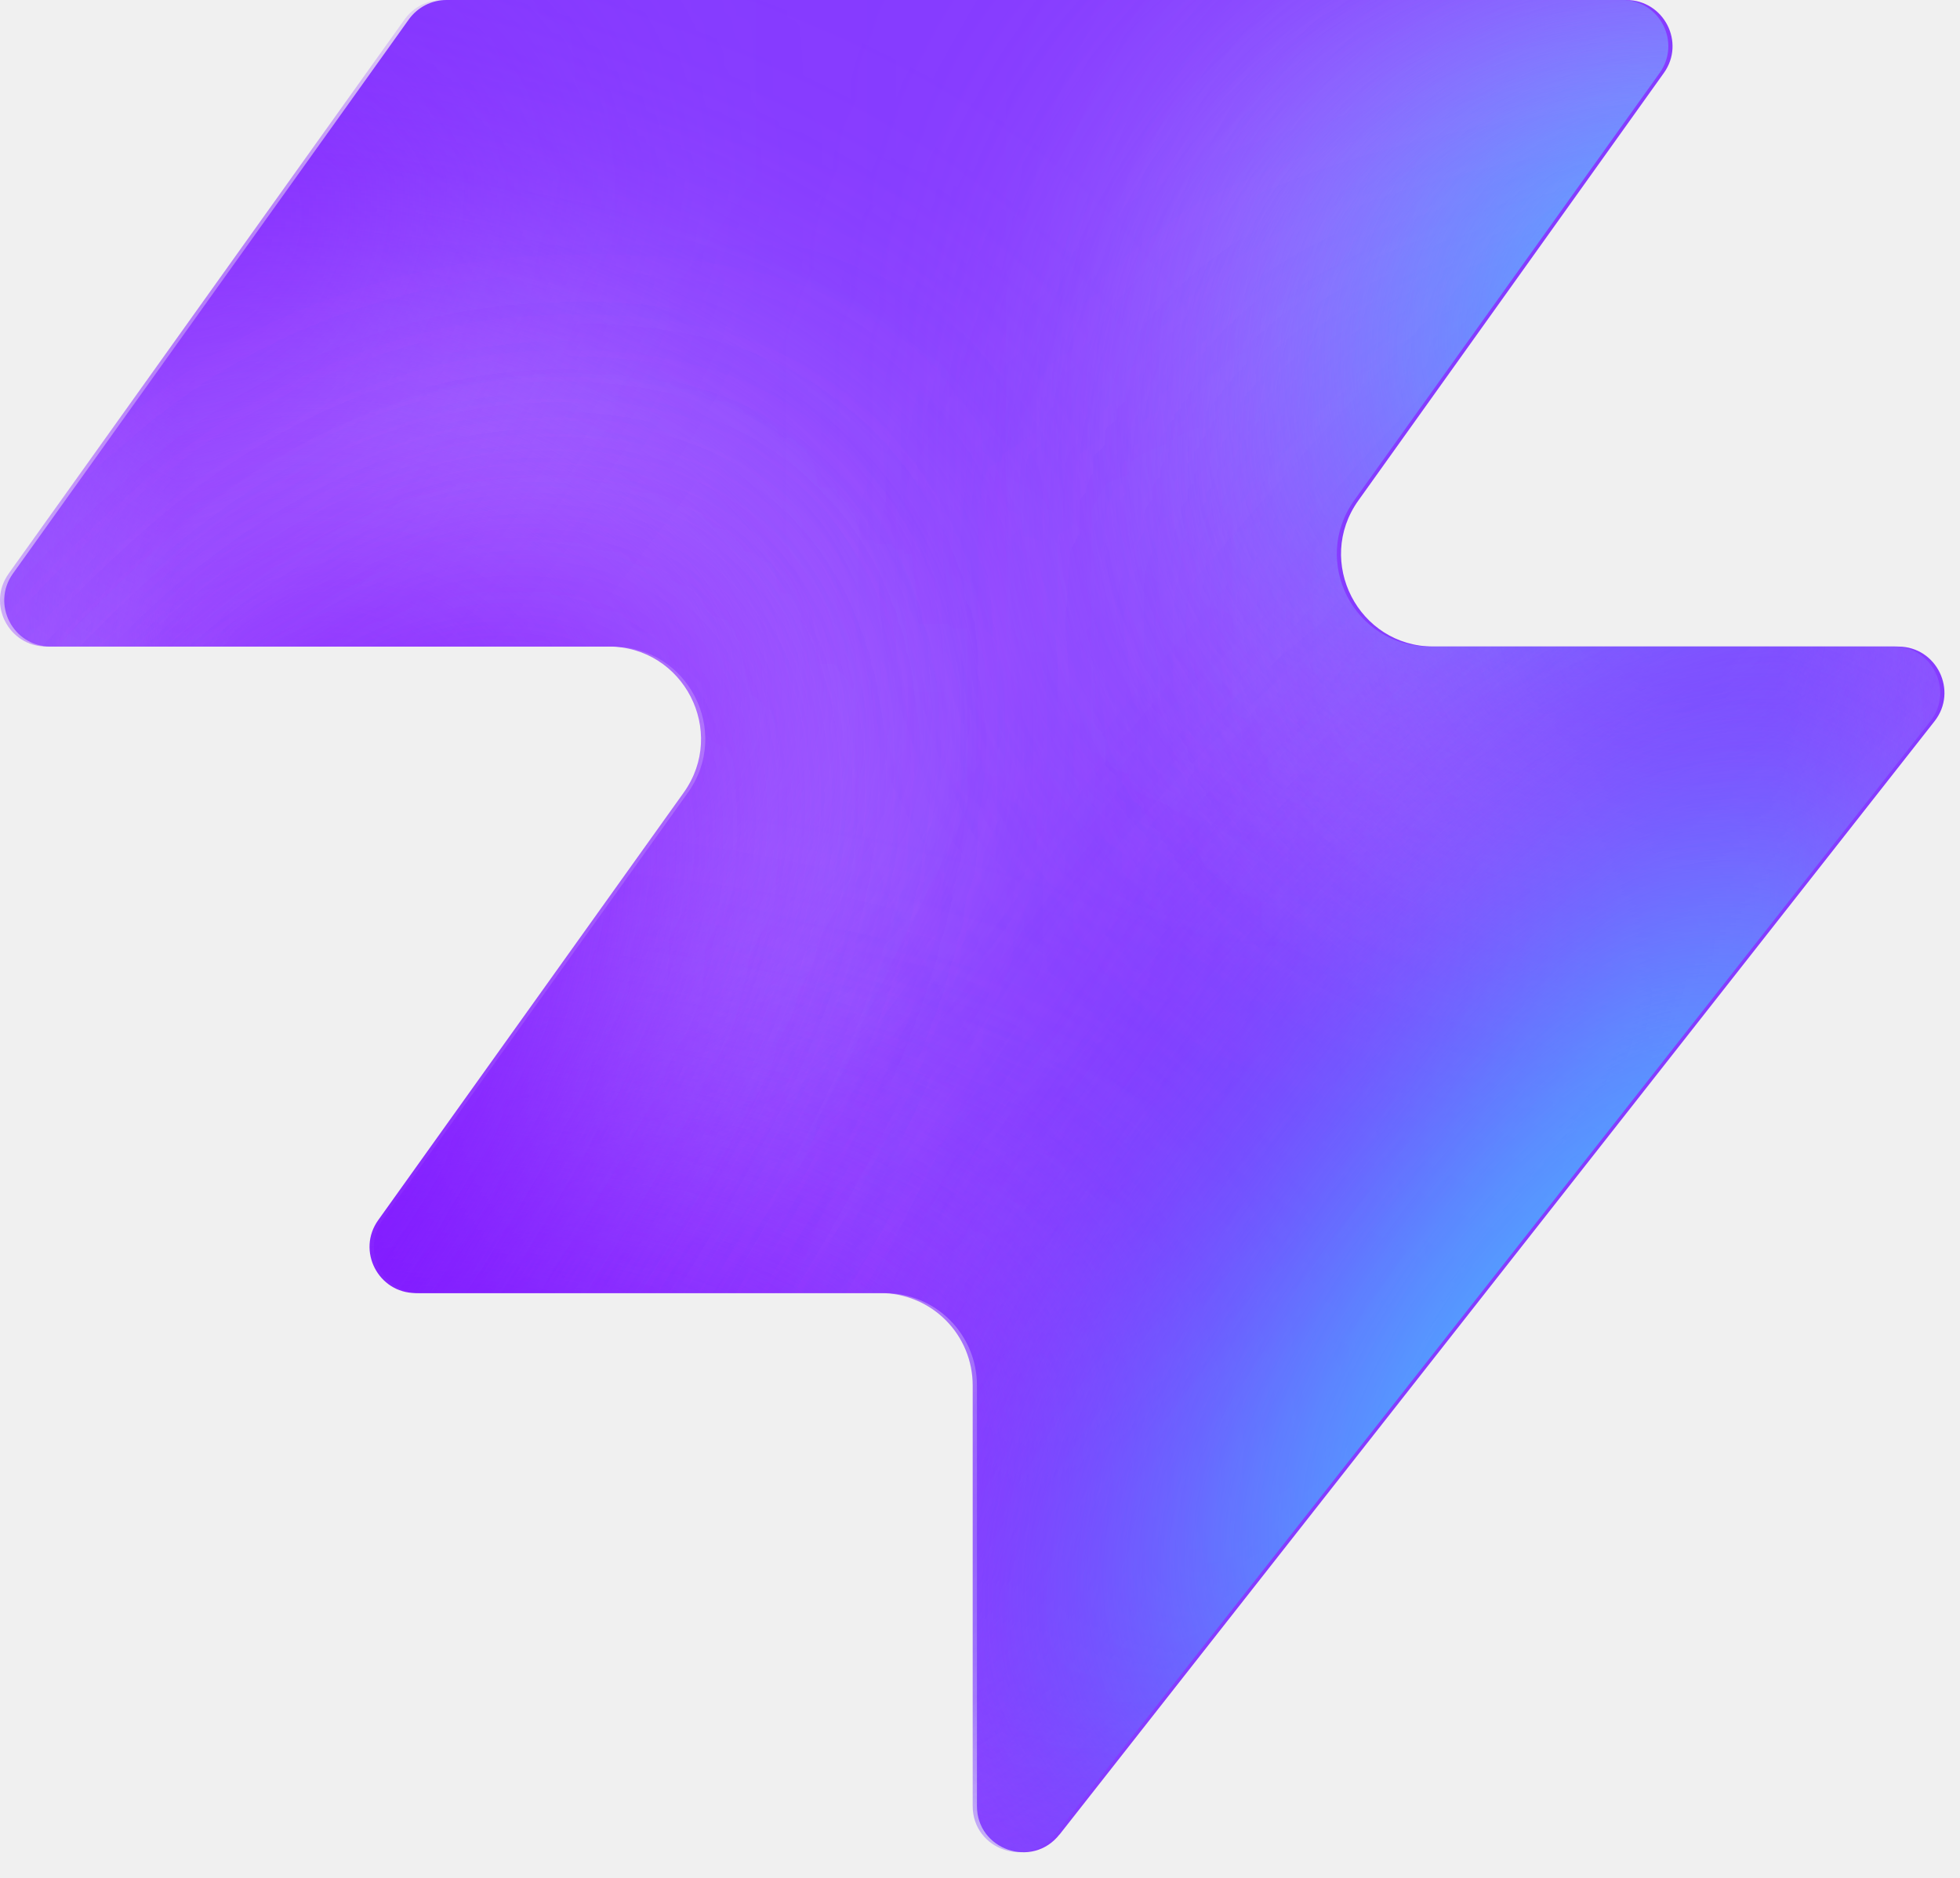
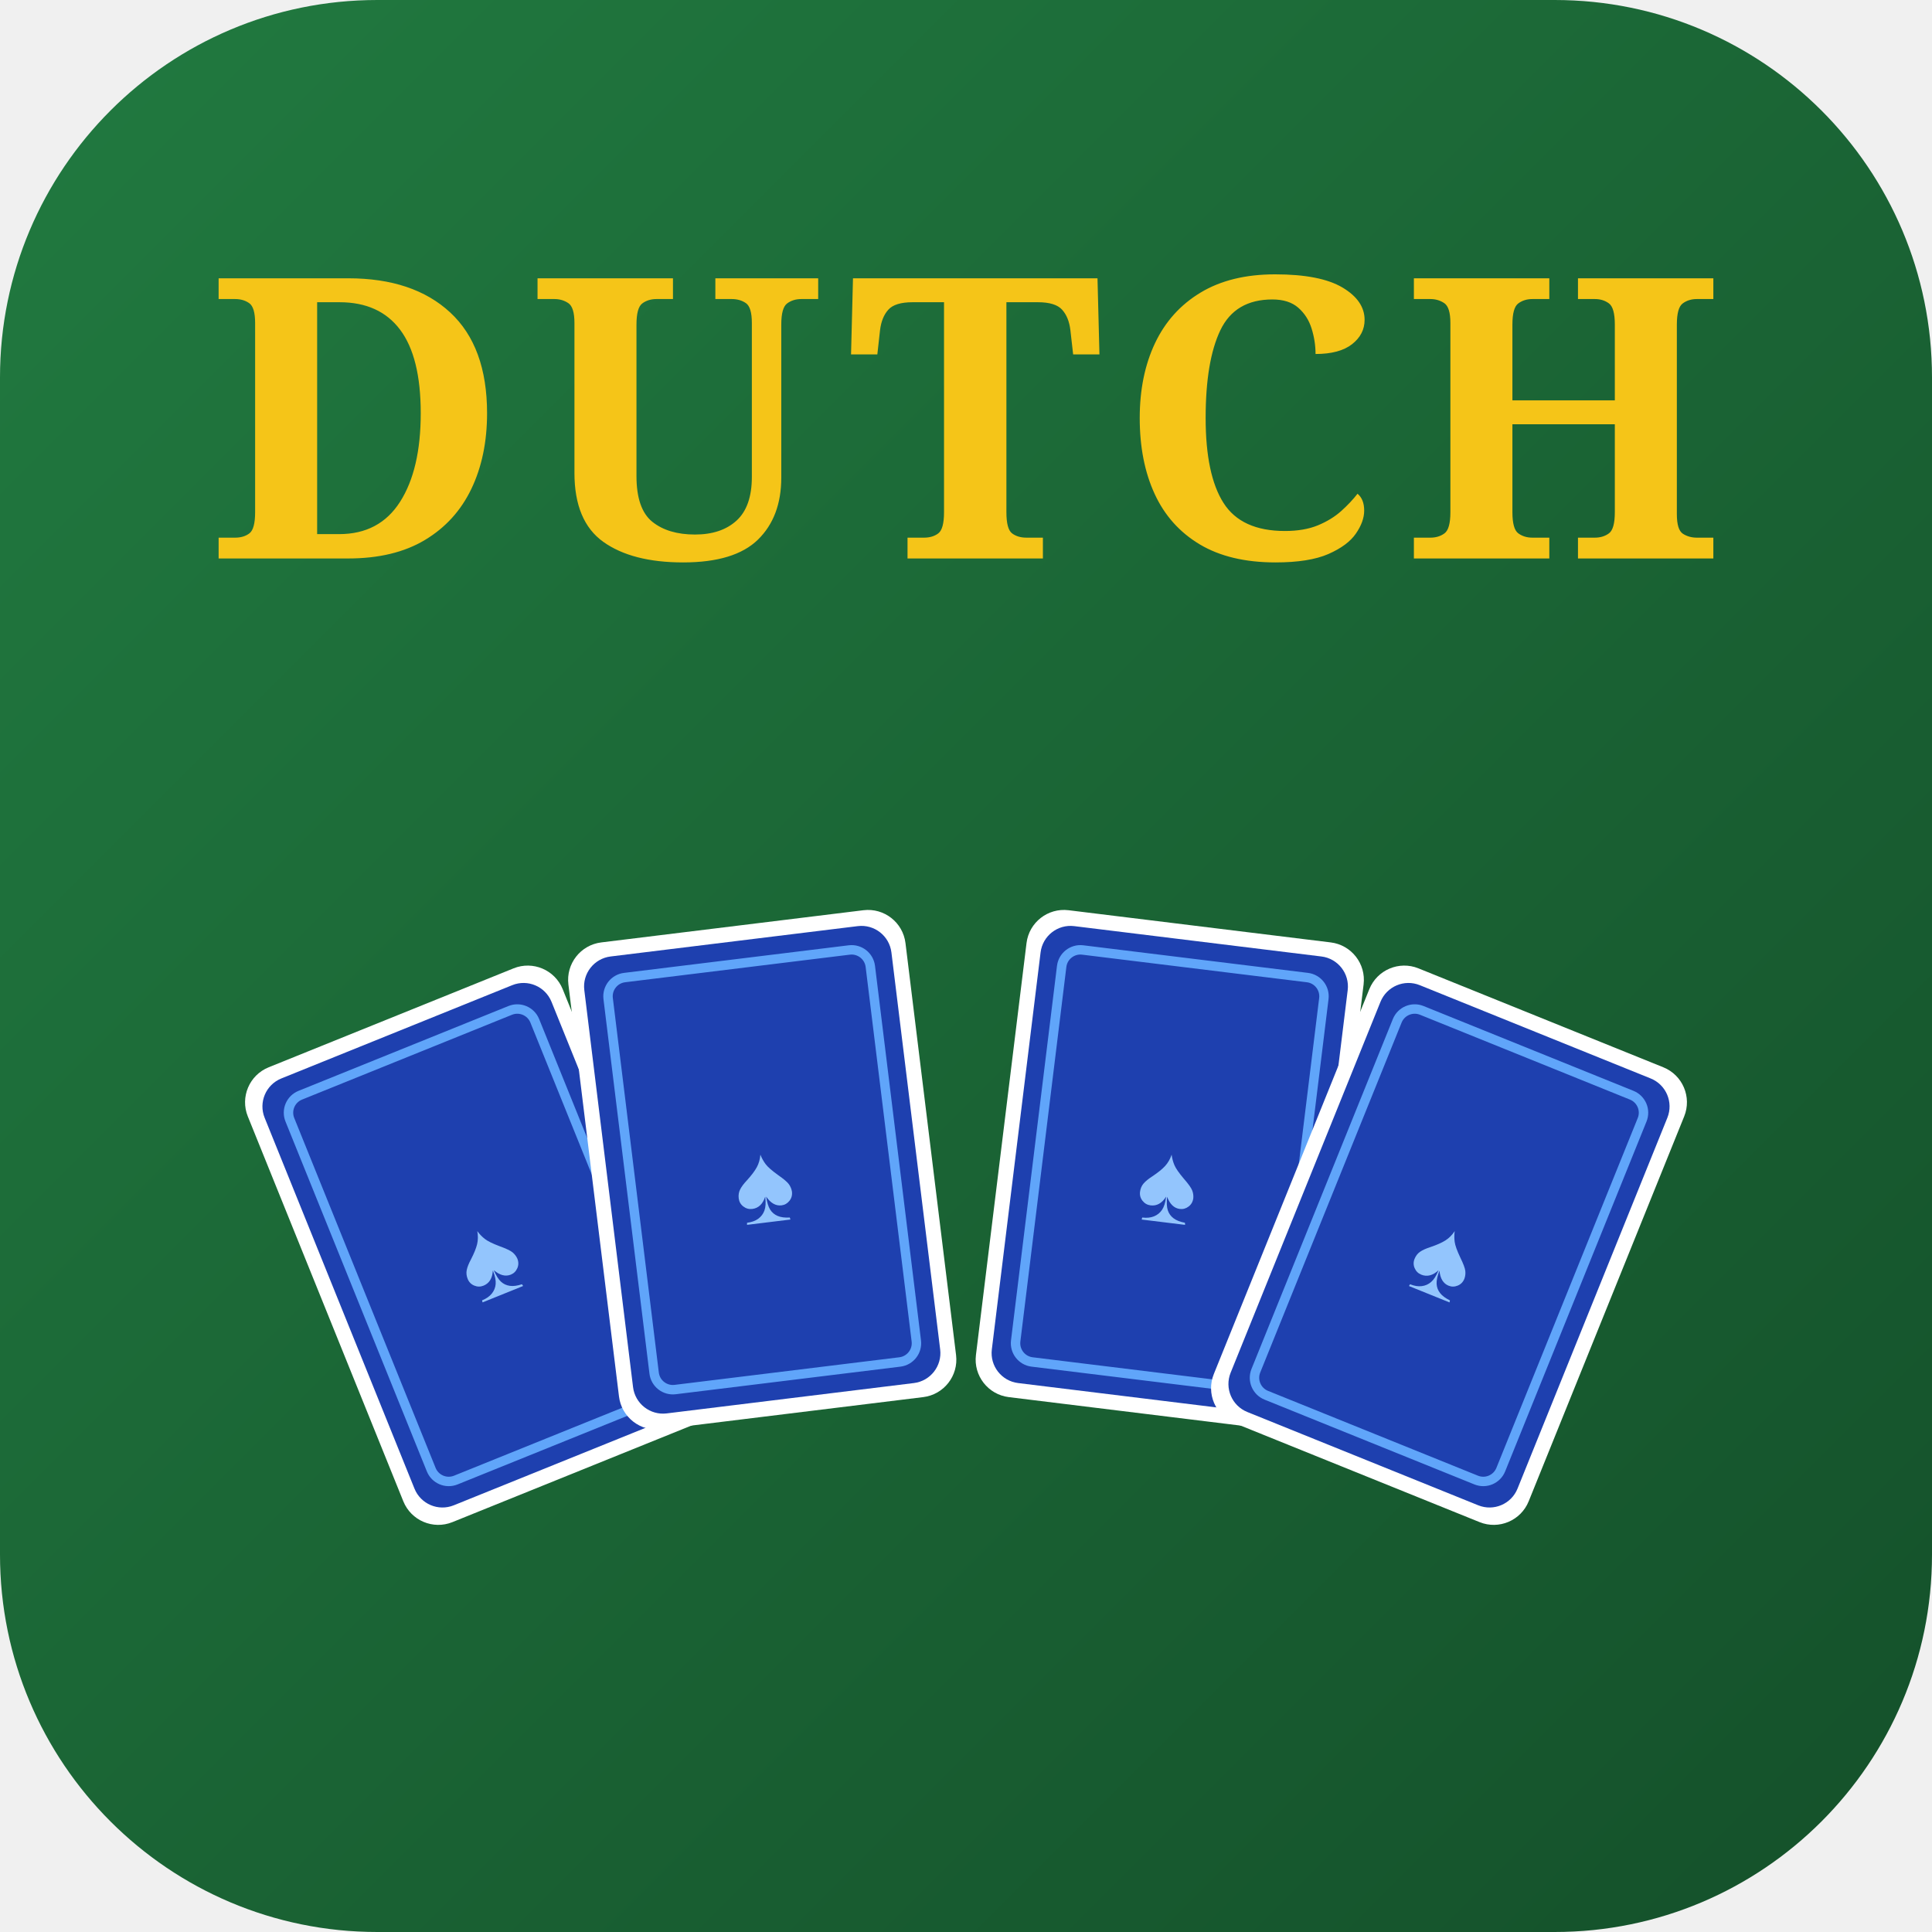
- <svg xmlns="http://www.w3.org/2000/svg" width="48" height="46" fill="none" viewBox="0 0 48 46">
-   <path fill="#863bff" d="M25.946 44.938c-.664.845-2.021.375-2.021-.698V33.937a2.26 2.26 0 0 0-2.262-2.262H10.287c-.92 0-1.456-1.04-.92-1.788l7.48-10.471c1.07-1.497 0-3.578-1.842-3.578H1.237c-.92 0-1.456-1.04-.92-1.788L10.013.474c.214-.297.556-.474.92-.474h28.894c.92 0 1.456 1.04.92 1.788l-7.48 10.471c-1.07 1.498 0 3.579 1.842 3.579h11.377c.943 0 1.473 1.088.89 1.83L25.947 44.94z" style="fill:#863bff;fill:color(display-p3 .525 .23 1);fill-opacity:1" />
-   <mask id="a" width="48" height="46" x="0" y="0" maskUnits="userSpaceOnUse" style="mask-type:alpha">
-     <path fill="#000" d="M25.842 44.938c-.664.844-2.021.375-2.021-.698V33.937a2.26 2.26 0 0 0-2.262-2.262H10.183c-.92 0-1.456-1.04-.92-1.788l7.48-10.471c1.07-1.498 0-3.579-1.842-3.579H1.133c-.92 0-1.456-1.04-.92-1.787L9.91.473c.214-.297.556-.474.92-.474h28.894c.92 0 1.456 1.04.92 1.788l-7.48 10.471c-1.07 1.498 0 3.578 1.842 3.578h11.377c.943 0 1.473 1.088.89 1.832L25.843 44.94z" style="fill:#000;fill-opacity:1" />
-   </mask>
-   <g mask="url(#a)">
-     <g filter="url(#b)">
-       <ellipse cx="5.508" cy="14.704" fill="#ede6ff" rx="5.508" ry="14.704" style="fill:#ede6ff;fill:color(display-p3 .927 .903 1);fill-opacity:1" transform="matrix(.00324 1 1 -.00324 -4.47 31.516)" />
-     </g>
-     <g filter="url(#c)">
-       <ellipse cx="10.399" cy="29.851" fill="#ede6ff" rx="10.399" ry="29.851" style="fill:#ede6ff;fill:color(display-p3 .927 .903 1);fill-opacity:1" transform="matrix(.00324 1 1 -.00324 -39.328 7.883)" />
-     </g>
-     <g filter="url(#d)">
-       <ellipse cx="5.508" cy="30.487" fill="#7e14ff" rx="5.508" ry="30.487" style="fill:#7e14ff;fill:color(display-p3 .492 .077 1);fill-opacity:1" transform="rotate(89.814 -25.913 -14.639)scale(1 -1)" />
-     </g>
-     <g filter="url(#e)">
-       <ellipse cx="5.508" cy="30.599" fill="#7e14ff" rx="5.508" ry="30.599" style="fill:#7e14ff;fill:color(display-p3 .492 .077 1);fill-opacity:1" transform="rotate(89.814 -32.644 -3.334)scale(1 -1)" />
-     </g>
-     <g filter="url(#f)">
-       <ellipse cx="5.508" cy="30.599" fill="#7e14ff" rx="5.508" ry="30.599" style="fill:#7e14ff;fill:color(display-p3 .492 .077 1);fill-opacity:1" transform="matrix(.00324 1 1 -.00324 -34.34 30.47)" />
-     </g>
-     <g filter="url(#g)">
-       <ellipse cx="14.072" cy="22.078" fill="#ede6ff" rx="14.072" ry="22.078" style="fill:#ede6ff;fill:color(display-p3 .927 .903 1);fill-opacity:1" transform="rotate(93.35 24.506 48.493)scale(-1 1)" />
-     </g>
-     <g filter="url(#h)">
-       <ellipse cx="3.47" cy="21.501" fill="#7e14ff" rx="3.47" ry="21.501" style="fill:#7e14ff;fill:color(display-p3 .492 .077 1);fill-opacity:1" transform="rotate(89.009 28.708 47.59)scale(-1 1)" />
-     </g>
-     <g filter="url(#i)">
-       <ellipse cx="3.47" cy="21.501" fill="#7e14ff" rx="3.47" ry="21.501" style="fill:#7e14ff;fill:color(display-p3 .492 .077 1);fill-opacity:1" transform="rotate(89.009 28.708 47.59)scale(-1 1)" />
-     </g>
-     <g filter="url(#j)">
-       <ellipse cx=".387" cy="8.972" fill="#7e14ff" rx="4.407" ry="29.108" style="fill:#7e14ff;fill:color(display-p3 .492 .077 1);fill-opacity:1" transform="rotate(39.51 .387 8.972)" />
-     </g>
-     <g filter="url(#k)">
-       <ellipse cx="47.523" cy="-6.092" fill="#7e14ff" rx="4.407" ry="29.108" style="fill:#7e14ff;fill:color(display-p3 .492 .077 1);fill-opacity:1" transform="rotate(37.892 47.523 -6.092)" />
-     </g>
-     <g filter="url(#l)">
-       <ellipse cx="41.412" cy="6.333" fill="#47bfff" rx="5.971" ry="9.665" style="fill:#47bfff;fill:color(display-p3 .28 .748 1);fill-opacity:1" transform="rotate(37.892 41.412 6.333)" />
-     </g>
-     <g filter="url(#m)">
-       <ellipse cx="-1.879" cy="38.332" fill="#7e14ff" rx="4.407" ry="29.108" style="fill:#7e14ff;fill:color(display-p3 .492 .077 1);fill-opacity:1" transform="rotate(37.892 -1.88 38.332)" />
-     </g>
-     <g filter="url(#n)">
-       <ellipse cx="-1.879" cy="38.332" fill="#7e14ff" rx="4.407" ry="29.108" style="fill:#7e14ff;fill:color(display-p3 .492 .077 1);fill-opacity:1" transform="rotate(37.892 -1.88 38.332)" />
-     </g>
-     <g filter="url(#o)">
-       <ellipse cx="35.651" cy="29.907" fill="#7e14ff" rx="4.407" ry="29.108" style="fill:#7e14ff;fill:color(display-p3 .492 .077 1);fill-opacity:1" transform="rotate(37.892 35.651 29.907)" />
-     </g>
-     <g filter="url(#p)">
-       <ellipse cx="38.418" cy="32.4" fill="#47bfff" rx="5.971" ry="15.297" style="fill:#47bfff;fill:color(display-p3 .28 .748 1);fill-opacity:1" transform="rotate(37.892 38.418 32.4)" />
-     </g>
+ <svg xmlns="http://www.w3.org/2000/svg" viewBox="0 0 512 512">
+   <defs>
+     <linearGradient id="bg" x1="0%" y1="0%" x2="100%" y2="100%">
+       <stop offset="0%" stop-color="#217a40" />
+       <stop offset="100%" stop-color="#14502a" />
+     </linearGradient>
+   </defs>
+   <rect width="512" height="512" rx="100" fill="url(#bg)" />
+   <text x="256" y="148" font-family="Georgia, serif" font-size="104" font-weight="bold" fill="#f5c518" text-anchor="middle" letter-spacing="6">DUTCH</text>
+   <g transform="rotate(-22, 128, 330)">
+     <rect x="83" y="265" width="90" height="130" rx="10" fill="white" />
+     <rect x="87" y="269" width="82" height="122" rx="8" fill="#1e40af" />
+     <rect x="93" y="275" width="70" height="110" rx="5" fill="none" stroke="#60a5fa" stroke-width="2.5" />
+     <text x="128" y="344" font-size="30" fill="#93c5fd" text-anchor="middle">♠</text>
  </g>
-   <defs>
-     <filter id="b" width="60.045" height="41.654" x="-19.77" y="16.149" color-interpolation-filters="sRGB" filterUnits="userSpaceOnUse">
-       <feFlood flood-opacity="0" result="BackgroundImageFix" />
-       <feBlend in="SourceGraphic" in2="BackgroundImageFix" result="shape" />
-       <feGaussianBlur result="effect1_foregroundBlur_2002_17158" stdDeviation="7.659" />
-     </filter>
-     <filter id="c" width="90.34" height="51.437" x="-54.613" y="-7.533" color-interpolation-filters="sRGB" filterUnits="userSpaceOnUse">
-       <feFlood flood-opacity="0" result="BackgroundImageFix" />
-       <feBlend in="SourceGraphic" in2="BackgroundImageFix" result="shape" />
-       <feGaussianBlur result="effect1_foregroundBlur_2002_17158" stdDeviation="7.659" />
-     </filter>
-     <filter id="d" width="79.355" height="29.4" x="-49.64" y="2.03" color-interpolation-filters="sRGB" filterUnits="userSpaceOnUse">
-       <feFlood flood-opacity="0" result="BackgroundImageFix" />
-       <feBlend in="SourceGraphic" in2="BackgroundImageFix" result="shape" />
-       <feGaussianBlur result="effect1_foregroundBlur_2002_17158" stdDeviation="4.596" />
-     </filter>
-     <filter id="e" width="79.579" height="29.4" x="-45.045" y="20.029" color-interpolation-filters="sRGB" filterUnits="userSpaceOnUse">
-       <feFlood flood-opacity="0" result="BackgroundImageFix" />
-       <feBlend in="SourceGraphic" in2="BackgroundImageFix" result="shape" />
-       <feGaussianBlur result="effect1_foregroundBlur_2002_17158" stdDeviation="4.596" />
-     </filter>
-     <filter id="f" width="79.579" height="29.4" x="-43.513" y="21.178" color-interpolation-filters="sRGB" filterUnits="userSpaceOnUse">
-       <feFlood flood-opacity="0" result="BackgroundImageFix" />
-       <feBlend in="SourceGraphic" in2="BackgroundImageFix" result="shape" />
-       <feGaussianBlur result="effect1_foregroundBlur_2002_17158" stdDeviation="4.596" />
-     </filter>
-     <filter id="g" width="74.749" height="58.852" x="15.756" y="-17.901" color-interpolation-filters="sRGB" filterUnits="userSpaceOnUse">
-       <feFlood flood-opacity="0" result="BackgroundImageFix" />
-       <feBlend in="SourceGraphic" in2="BackgroundImageFix" result="shape" />
-       <feGaussianBlur result="effect1_foregroundBlur_2002_17158" stdDeviation="7.659" />
-     </filter>
-     <filter id="h" width="61.377" height="25.362" x="23.548" y="2.284" color-interpolation-filters="sRGB" filterUnits="userSpaceOnUse">
-       <feFlood flood-opacity="0" result="BackgroundImageFix" />
-       <feBlend in="SourceGraphic" in2="BackgroundImageFix" result="shape" />
-       <feGaussianBlur result="effect1_foregroundBlur_2002_17158" stdDeviation="4.596" />
-     </filter>
-     <filter id="i" width="61.377" height="25.362" x="23.548" y="2.284" color-interpolation-filters="sRGB" filterUnits="userSpaceOnUse">
-       <feFlood flood-opacity="0" result="BackgroundImageFix" />
-       <feBlend in="SourceGraphic" in2="BackgroundImageFix" result="shape" />
-       <feGaussianBlur result="effect1_foregroundBlur_2002_17158" stdDeviation="4.596" />
-     </filter>
-     <filter id="j" width="56.045" height="63.649" x="-27.636" y="-22.853" color-interpolation-filters="sRGB" filterUnits="userSpaceOnUse">
-       <feFlood flood-opacity="0" result="BackgroundImageFix" />
-       <feBlend in="SourceGraphic" in2="BackgroundImageFix" result="shape" />
-       <feGaussianBlur result="effect1_foregroundBlur_2002_17158" stdDeviation="4.596" />
-     </filter>
-     <filter id="k" width="54.814" height="64.646" x="20.116" y="-38.415" color-interpolation-filters="sRGB" filterUnits="userSpaceOnUse">
-       <feFlood flood-opacity="0" result="BackgroundImageFix" />
-       <feBlend in="SourceGraphic" in2="BackgroundImageFix" result="shape" />
-       <feGaussianBlur result="effect1_foregroundBlur_2002_17158" stdDeviation="4.596" />
-     </filter>
-     <filter id="l" width="33.541" height="35.313" x="24.641" y="-11.323" color-interpolation-filters="sRGB" filterUnits="userSpaceOnUse">
-       <feFlood flood-opacity="0" result="BackgroundImageFix" />
-       <feBlend in="SourceGraphic" in2="BackgroundImageFix" result="shape" />
-       <feGaussianBlur result="effect1_foregroundBlur_2002_17158" stdDeviation="4.596" />
-     </filter>
-     <filter id="m" width="54.814" height="64.646" x="-29.286" y="6.009" color-interpolation-filters="sRGB" filterUnits="userSpaceOnUse">
-       <feFlood flood-opacity="0" result="BackgroundImageFix" />
-       <feBlend in="SourceGraphic" in2="BackgroundImageFix" result="shape" />
-       <feGaussianBlur result="effect1_foregroundBlur_2002_17158" stdDeviation="4.596" />
-     </filter>
-     <filter id="n" width="54.814" height="64.646" x="-29.286" y="6.009" color-interpolation-filters="sRGB" filterUnits="userSpaceOnUse">
-       <feFlood flood-opacity="0" result="BackgroundImageFix" />
-       <feBlend in="SourceGraphic" in2="BackgroundImageFix" result="shape" />
-       <feGaussianBlur result="effect1_foregroundBlur_2002_17158" stdDeviation="4.596" />
-     </filter>
-     <filter id="o" width="54.814" height="64.646" x="8.244" y="-2.416" color-interpolation-filters="sRGB" filterUnits="userSpaceOnUse">
-       <feFlood flood-opacity="0" result="BackgroundImageFix" />
-       <feBlend in="SourceGraphic" in2="BackgroundImageFix" result="shape" />
-       <feGaussianBlur result="effect1_foregroundBlur_2002_17158" stdDeviation="4.596" />
-     </filter>
-     <filter id="p" width="39.409" height="43.623" x="18.713" y="10.588" color-interpolation-filters="sRGB" filterUnits="userSpaceOnUse">
-       <feFlood flood-opacity="0" result="BackgroundImageFix" />
-       <feBlend in="SourceGraphic" in2="BackgroundImageFix" result="shape" />
-       <feGaussianBlur result="effect1_foregroundBlur_2002_17158" stdDeviation="4.596" />
-     </filter>
-   </defs>
+   <g transform="rotate(-7, 202, 310)">
+     <rect x="157" y="245" width="90" height="130" rx="10" fill="white" />
+     <rect x="161" y="249" width="82" height="122" rx="8" fill="#1e40af" />
+     <rect x="167" y="255" width="70" height="110" rx="5" fill="none" stroke="#60a5fa" stroke-width="2.5" />
+     <text x="202" y="324" font-size="30" fill="#93c5fd" text-anchor="middle">♠</text>
+   </g>
+   <g transform="rotate(7, 310, 310)">
+     <rect x="265" y="245" width="90" height="130" rx="10" fill="white" />
+     <rect x="269" y="249" width="82" height="122" rx="8" fill="#1e40af" />
+     <rect x="275" y="255" width="70" height="110" rx="5" fill="none" stroke="#60a5fa" stroke-width="2.5" />
+     <text x="310" y="324" font-size="30" fill="#93c5fd" text-anchor="middle">♠</text>
+   </g>
+   <g transform="rotate(22, 384, 330)">
+     <rect x="339" y="265" width="90" height="130" rx="10" fill="white" />
+     <rect x="343" y="269" width="82" height="122" rx="8" fill="#1e40af" />
+     <rect x="349" y="275" width="70" height="110" rx="5" fill="none" stroke="#60a5fa" stroke-width="2.5" />
+     <text x="384" y="344" font-size="30" fill="#93c5fd" text-anchor="middle">♠</text>
+   </g>
</svg>
